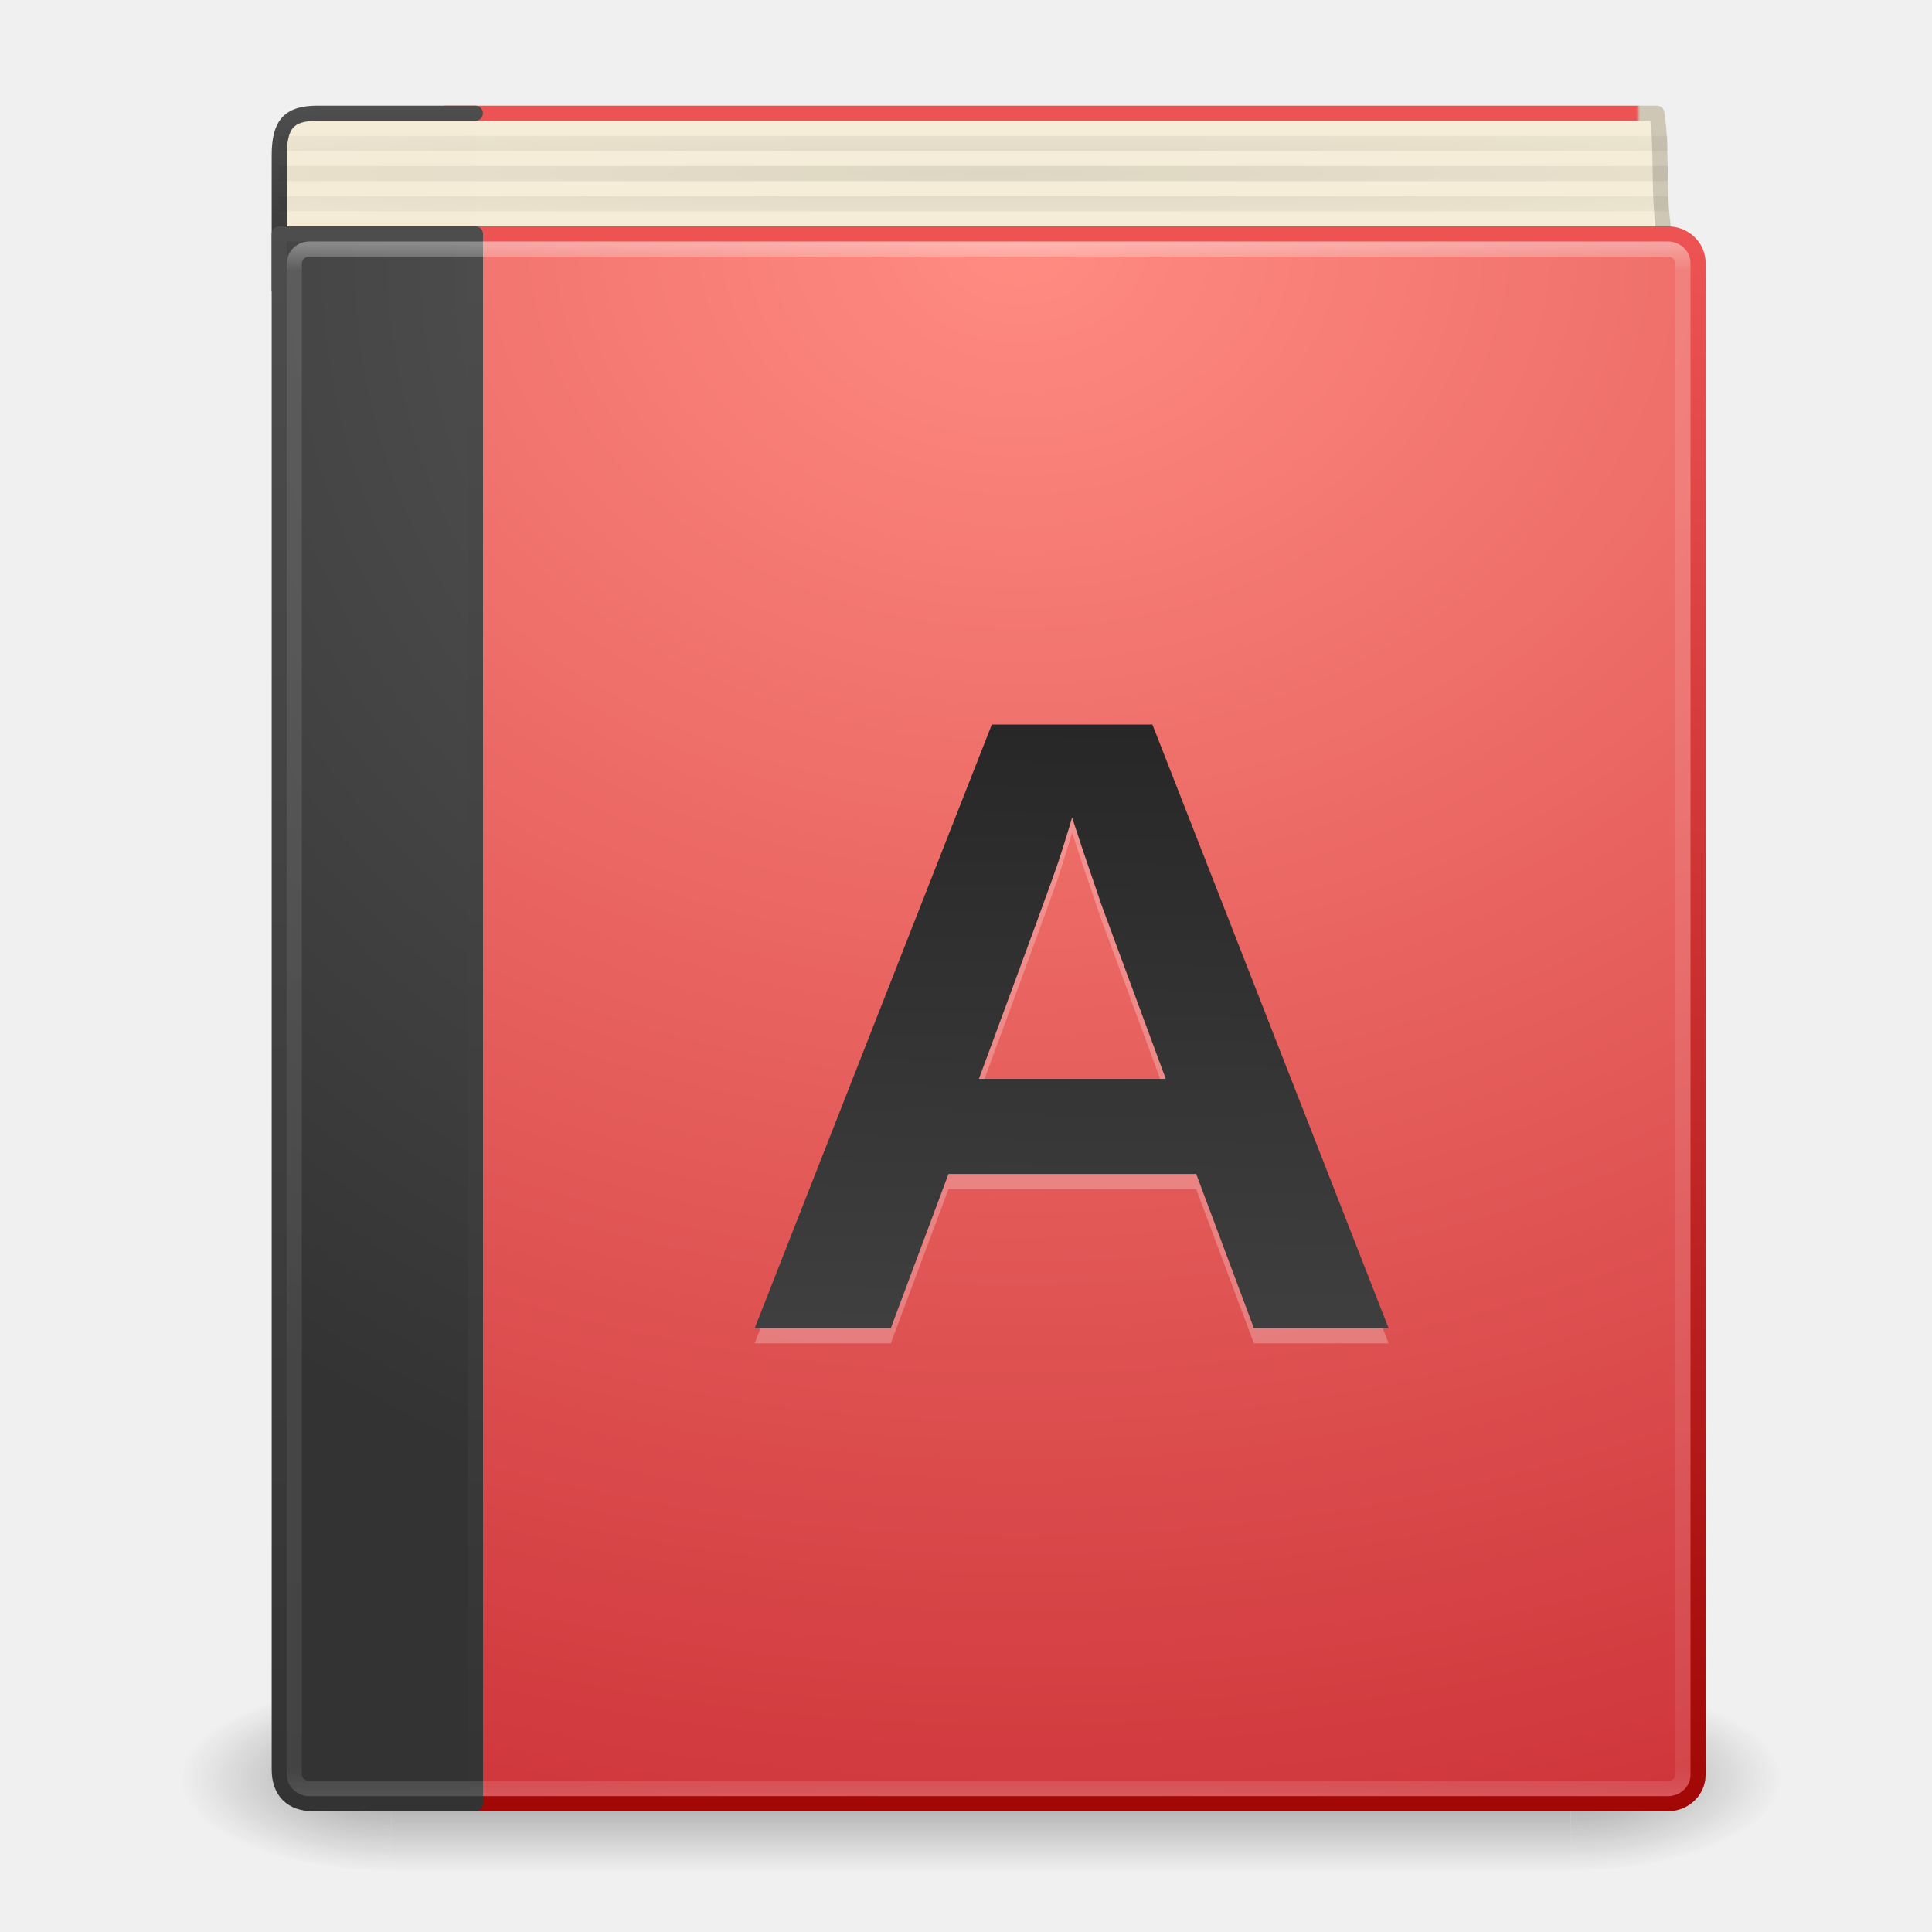
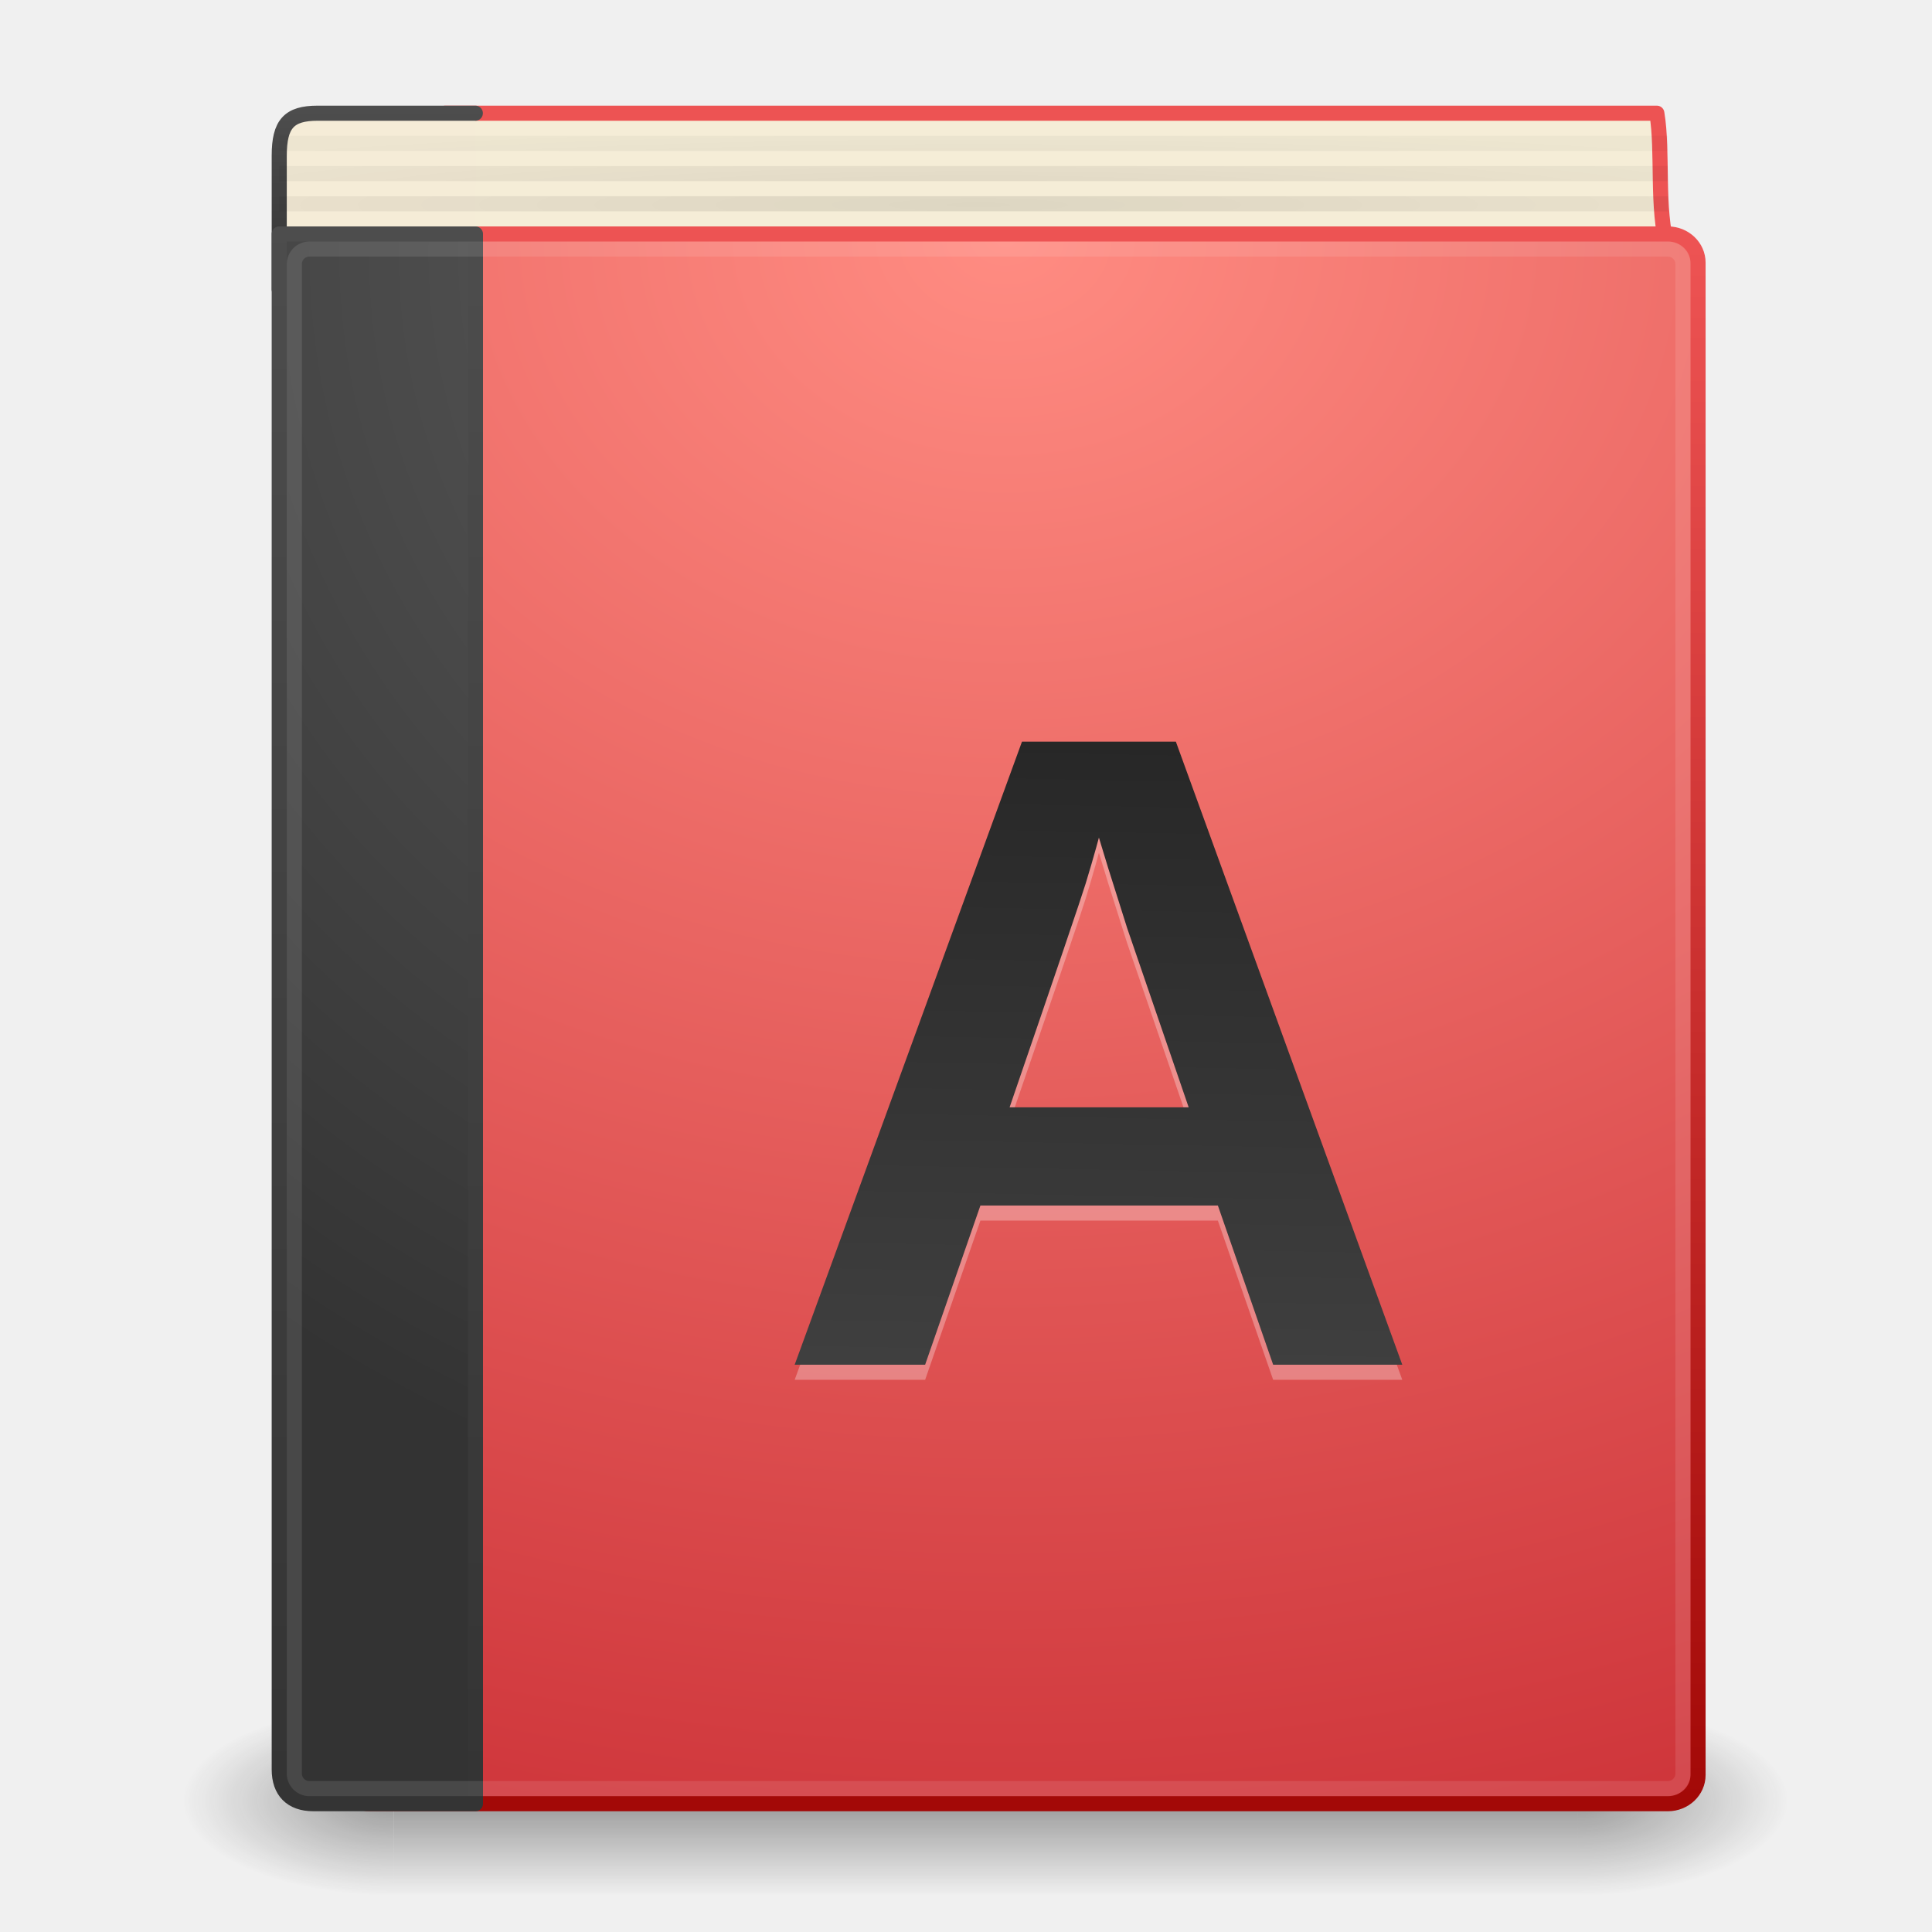
- <svg xmlns="http://www.w3.org/2000/svg" xmlns:xlink="http://www.w3.org/1999/xlink" width="128" height="128" viewBox="0 0 128 128" id="svg2" version="1.1">
-   <defs id="defs4">
-     <linearGradient id="linearGradient4247">
-       <stop id="stop4249" style="stop-color:#333333;stop-opacity:1" offset="0" />
-       <stop id="stop4251" style="stop-color:#4d4d4d;stop-opacity:1" offset="1" />
+ <svg xmlns="http://www.w3.org/2000/svg" xmlns:xlink="http://www.w3.org/1999/xlink" width="128" height="128">
+   <defs>
+     <linearGradient id="g">
+       <stop offset="0" stop-color="#333" />
+       <stop offset="1" stop-color="#4d4d4d" />
    </linearGradient>
-     <linearGradient id="linearGradient4241">
-       <stop id="stop4243" style="stop-color:#333333;stop-opacity:1" offset="0" />
-       <stop id="stop4245" style="stop-color:#4d4d4d;stop-opacity:1" offset="1" />
+     <linearGradient id="d">
+       <stop offset="0" stop-color="#333" />
+       <stop offset="1" stop-color="#4d4d4d" />
    </linearGradient>
-     <linearGradient id="linearGradient4231">
-       <stop id="stop4233" style="stop-color:#666666;stop-opacity:1" offset="0" />
-       <stop id="stop4235" style="stop-color:#4d4d4d;stop-opacity:1" offset="0.262" />
-       <stop id="stop4237" style="stop-color:#333333;stop-opacity:1" offset="0.705" />
-       <stop id="stop4239" style="stop-color:#333333;stop-opacity:1" offset="1" />
+     <linearGradient id="c">
+       <stop offset="0" stop-color="#666" />
+       <stop offset=".3" stop-color="#4d4d4d" />
+       <stop offset=".7" stop-color="#333" />
+       <stop offset="1" stop-color="#333" />
    </linearGradient>
-     <linearGradient id="linearGradient4225">
-       <stop offset="0" style="stop-color:#000000;stop-opacity:1" id="stop4227" />
-       <stop offset="1" style="stop-color:#000000;stop-opacity:0.296" id="stop4229" />
+     <linearGradient id="a">
+       <stop offset="0" />
+       <stop offset="1" stop-opacity=".3" />
    </linearGradient>
-     <radialGradient gradientTransform="matrix(1.31885,0,0,0.08199654,-18.9354,2.075861)" gradientUnits="userSpaceOnUse" xlink:href="#linearGradient4225" id="radialGradient3231" fy="114.831" fx="64.389" r="52.5" cy="114.831" cx="64.389" />
-     <linearGradient id="linearGradient3707-319-631-407-324-616-674-812-821-107-178-392-400-6-7-4">
-       <stop offset="0" style="stop-color:#272727;stop-opacity:1" id="stop5440-4-4-7" />
-       <stop offset="1" style="stop-color:#454545;stop-opacity:1" id="stop5442-3-5-4" />
+     <radialGradient id="v" cx="64.4" cy="114.8" r="52.5" gradientTransform="matrix(1.3 0 0 .1 -18.9 2.1)" gradientUnits="userSpaceOnUse" xlink:href="#a" fy="114.8" fx="64.4" />
+     <linearGradient id="k">
+       <stop offset="0" stop-color="#272727" />
+       <stop offset="1" stop-color="#454545" />
    </linearGradient>
-     <linearGradient gradientTransform="matrix(2.486486,0,0,2.756757,5.824331,1.337863)" gradientUnits="userSpaceOnUse" xlink:href="#linearGradient3731" id="linearGradient3142" y2="43" x2="24" y1="5" x1="24" />
-     <linearGradient id="linearGradient3731">
-       <stop offset="0" style="stop-color:#ffffff;stop-opacity:1" id="stop3733" />
-       <stop offset="0.027" style="stop-color:#ffffff;stop-opacity:0.235" id="stop3735" />
-       <stop offset="0.974" style="stop-color:#ffffff;stop-opacity:0.157" id="stop3737" />
-       <stop offset="1" style="stop-color:#ffffff;stop-opacity:0.392" id="stop3739" />
+     <linearGradient id="u" x1="24" x2="24" y1="5" y2="43" gradientTransform="matrix(2.5 0 0 2.8 5.8 1.3)" gradientUnits="userSpaceOnUse" xlink:href="#b" />
+     <linearGradient id="b">
+       <stop offset="0" stop-color="#fff" />
+       <stop offset="0" stop-color="#fff" stop-opacity=".2" />
+       <stop offset="1" stop-color="#fff" stop-opacity=".2" />
+       <stop offset="1" stop-color="#fff" stop-opacity=".4" />
    </linearGradient>
-     <radialGradient gradientTransform="matrix(5.0514012e-8,6.231973,-6.427867,-1.1481674e-7,123.5143,-29.65947)" gradientUnits="userSpaceOnUse" xlink:href="#linearGradient4231" id="radialGradient3145" fy="8.45" fx="7.496" r="20" cy="8.45" cx="7.496" />
-     <linearGradient gradientTransform="matrix(2.6,0,0,2.666667,6.800003,3.500001)" gradientUnits="userSpaceOnUse" xlink:href="#linearGradient4241" id="linearGradient3147" y2="3.899" x2="24" y1="44" x1="24" />
-     <radialGradient gradientTransform="matrix(0,2.800404,-3.523198,0,-90.89098,-167.1424)" gradientUnits="userSpaceOnUse" xlink:href="#linearGradient8967" id="radialGradient3831" fy="-44.957" fx="65.341" r="45.659" cy="-44.957" cx="65.341" />
-     <linearGradient id="linearGradient8967">
-       <stop offset="0" style="stop-color:#ff8c82;stop-opacity:1" id="stop8969" />
-       <stop offset="1" style="stop-color:#c6262e;stop-opacity:1" id="stop8971" />
+     <radialGradient id="s" cx="7.5" cy="8.4" r="20" gradientTransform="matrix(0 6.2 -6.4 0 123.5 -29.7)" gradientUnits="userSpaceOnUse" xlink:href="#c" fy="8.4" fx="7.5" />
+     <linearGradient id="t" x1="24" x2="24" y1="44" y2="3.9" gradientTransform="matrix(2.6 0 0 2.7 6.8 3.5)" gradientUnits="userSpaceOnUse" xlink:href="#d" />
+     <radialGradient id="q" cx="65.3" cy="-45" r="45.7" gradientTransform="matrix(0 2.8 -3.5 0 -90.9 -167.1)" gradientUnits="userSpaceOnUse" xlink:href="#e" fy="-45" fx="65.3" />
+     <linearGradient id="e">
+       <stop offset="0" stop-color="#ff8c82" />
+       <stop offset="1" stop-color="#c6262e" />
    </linearGradient>
-     <linearGradient gradientTransform="matrix(1.856046,0,0,1.870659,8.106532,6.277914)" gradientUnits="userSpaceOnUse" xlink:href="#linearGradient3319" id="linearGradient3153" y2="60.888" x2="31.939" y1="5.222" x1="31.939" />
-     <linearGradient id="linearGradient3319">
-       <stop offset="0" style="stop-color:#ed5353;stop-opacity:1" id="stop3321" />
-       <stop offset="1" style="stop-color:#a10705;stop-opacity:1" id="stop3323" />
+     <linearGradient id="r" x1="31.9" x2="31.9" y1="5.2" y2="60.9" gradientTransform="matrix(1.9 0 0 1.9 8.1 6.3)" gradientUnits="userSpaceOnUse" xlink:href="#f" />
+     <linearGradient id="f">
+       <stop offset="0" stop-color="#ed5353" />
+       <stop offset="1" stop-color="#a10705" />
    </linearGradient>
-     <linearGradient gradientTransform="matrix(2.598576,0,0,0.3076898,6.806408,6.115446)" gradientUnits="userSpaceOnUse" xlink:href="#linearGradient4247" id="linearGradient3158" y2="3.899" x2="24" y1="44" x1="24" />
-     <linearGradient gradientTransform="matrix(1.90131,0,0,2.018872,7.81161,6.009403)" gradientUnits="userSpaceOnUse" xlink:href="#linearGradient4652" id="linearGradient4335" y2="0.065" x2="54.887" y1="0.065" x1="5.212" />
-     <linearGradient id="linearGradient4652">
-       <stop offset="0" style="stop-color:#ed5353;stop-opacity:1" id="stop4654" />
-       <stop offset="0.96" style="stop-color:#ed5353;stop-opacity:1" id="stop4656" />
-       <stop offset="0.963" style="stop-color:#cec7b6;stop-opacity:1" id="stop4658" />
-       <stop offset="1" style="stop-color:#cec7b6;stop-opacity:1" id="stop4660" />
+     <linearGradient id="p" x1="24" x2="24" y1="44" y2="3.9" gradientTransform="matrix(2.6 0 0 .3 6.8 6.1)" gradientUnits="userSpaceOnUse" xlink:href="#g" />
+     <linearGradient id="o" x1="5.2" x2="54.9" y1=".1" y2=".1" gradientTransform="matrix(1.9 0 0 2 7.8 6)" gradientUnits="userSpaceOnUse" xlink:href="#h" />
+     <linearGradient id="h">
+       <stop offset="0" stop-color="#ed5353" />
+       <stop offset="1" stop-color="#ed5353" />
+       <stop offset="1" stop-color="#cec7b6" />
+       <stop offset="1" stop-color="#cec7b6" />
    </linearGradient>
-     <radialGradient gradientTransform="matrix(2.003784,0,0,1.4,27.98813,-17.4)" gradientUnits="userSpaceOnUse" xlink:href="#linearGradient3688-166-749" id="radialGradient2455" fy="43.5" fx="4.993" r="2.5" cy="43.5" cx="4.993" />
-     <linearGradient id="linearGradient3688-166-749">
-       <stop offset="0" style="stop-color:#181818;stop-opacity:1" id="stop2883" />
-       <stop offset="1" style="stop-color:#181818;stop-opacity:0" id="stop2885" />
+     <radialGradient id="l" cx="5" cy="43.5" r="2.5" gradientTransform="matrix(2 0 0 1.4 28 -17.4)" gradientUnits="userSpaceOnUse" xlink:href="#i" fy="43.5" fx="5" />
+     <linearGradient id="i">
+       <stop offset="0" stop-color="#181818" />
+       <stop offset="1" stop-color="#181818" stop-opacity="0" />
    </linearGradient>
-     <radialGradient gradientTransform="matrix(2.003784,0,0,1.4,-20.01187,-104.4)" gradientUnits="userSpaceOnUse" xlink:href="#linearGradient3688-166-749" id="radialGradient2457" fy="43.5" fx="4.993" r="2.5" cy="43.5" cx="4.993" />
-     <linearGradient gradientUnits="userSpaceOnUse" xlink:href="#linearGradient3702-501-757" id="linearGradient2459" y2="39.999" x2="25.058" y1="47.028" x1="25.058" />
-     <linearGradient id="linearGradient3702-501-757">
-       <stop offset="0" style="stop-color:#181818;stop-opacity:0" id="stop2895" />
-       <stop offset="0.5" style="stop-color:#181818;stop-opacity:1" id="stop2897" />
-       <stop offset="1" style="stop-color:#181818;stop-opacity:0" id="stop2899" />
+     <radialGradient id="m" cx="5" cy="43.5" r="2.5" gradientTransform="matrix(2 0 0 1.4 -20 -104.4)" gradientUnits="userSpaceOnUse" xlink:href="#i" fy="43.5" fx="5" />
+     <linearGradient id="n" x1="25.1" x2="25.1" y1="47" y2="40" gradientUnits="userSpaceOnUse" xlink:href="#j" />
+     <linearGradient id="j">
+       <stop offset="0" stop-color="#181818" stop-opacity="0" />
+       <stop offset=".5" stop-color="#181818" />
+       <stop offset="1" stop-color="#181818" stop-opacity="0" />
    </linearGradient>
-     <linearGradient xlink:href="#linearGradient3707-319-631-407-324-616-674-812-821-107-178-392-400-6-7-4" id="linearGradient4254" x1="-41.023" y1="37.636" x2="-41.981" y2="89.235" gradientUnits="userSpaceOnUse" />
+     <linearGradient id="w" x1="-41" x2="-42" y1="37.6" y2="89.2" xlink:href="#k" gradientUnits="userSpaceOnUse" />
  </defs>
-   <g transform="matrix(2.649999,0,0,1.373112,1.399999,59.46379)" id="g2036" style="display:inline">
-     <g transform="matrix(1.052632,0,0,1.285713,-1.263158,-13.42854)" id="g3712" style="opacity:0.4">
-       <rect width="5" height="7" x="38" y="40" id="rect2801" style="fill:url(#radialGradient2455);fill-opacity:1;stroke:none" />
-       <rect width="5" height="7" x="-10" y="-47" transform="scale(-1,-1)" id="rect3696" style="fill:url(#radialGradient2457);fill-opacity:1;stroke:none" />
-       <rect width="28" height="7" x="10" y="40" id="rect3700" style="fill:url(#linearGradient2459);fill-opacity:1;stroke:none" />
-     </g>
+   <g opacity=".4">
+     <path fill="url(#l)" d="M38 40H43V47H38z" transform="matrix(2.8 0 0 1.8 -1.9 41)" />
+     <path fill="url(#m)" d="M-10 -47H-5V-40H-10z" transform="matrix(-2.8 0 0 -1.8 -1.9 41)" />
+     <path fill="url(#n)" d="M10 40H38V47H10z" transform="matrix(2.8 0 0 1.8 -1.9 41)" />
  </g>
-   <path d="m 110.498,16.493 c -0.784,-2.678 -0.295,-6.439 -0.728,-8.993 l -80.269,0 0.474,8.106" id="path2723" style="display:inline;fill:#f5edd7;fill-opacity:1;stroke:url(#linearGradient4335);stroke-width:1;stroke-linecap:round;stroke-linejoin:round;stroke-miterlimit:0;stroke-dasharray:none;stroke-dashoffset:0;stroke-opacity:1" />
-   <path d="m 31.493,19.5 -10.394,0 c -1.483,0 -2.599,-0.127 -2.599,-0.293 l 0,-8.886 c 0,-2.112 0.644,-2.821 2.545,-2.821 l 10.447,0" id="rect5505-21-3-9" style="color:#000000;display:inline;overflow:visible;visibility:visible;fill:#f5ecd7;fill-opacity:1;fill-rule:nonzero;stroke:url(#linearGradient3158);stroke-width:1;stroke-linecap:round;stroke-linejoin:round;stroke-miterlimit:4;stroke-dasharray:none;stroke-dashoffset:0;stroke-opacity:1;marker:none;enable-background:accumulate" />
-   <rect width="90" height="104" rx="1.993" ry="1.909" x="22.5" y="15.5" id="rect2719" style="display:inline;fill:url(#radialGradient3831);fill-opacity:1;stroke:url(#linearGradient3153);stroke-width:1;stroke-linecap:round;stroke-linejoin:round;stroke-miterlimit:0;stroke-dasharray:none;stroke-dashoffset:0;stroke-opacity:1" />
-   <path d="m 31.5,15.5 c 0,0 0,72.316 0,104 l -10.729,0 c -1.484,0 -2.271,-0.835 -2.271,-2.271 l 0,-101.729 z" id="rect5505-21-3" style="color:#000000;display:inline;overflow:visible;visibility:visible;fill:url(#radialGradient3145);fill-opacity:1;fill-rule:nonzero;stroke:url(#linearGradient3147);stroke-width:1;stroke-linecap:round;stroke-linejoin:round;stroke-miterlimit:4;stroke-dasharray:none;stroke-dashoffset:0;stroke-opacity:1;marker:none;enable-background:accumulate" />
-   <rect width="92" height="102" rx="1.011" ry="0.953" x="19.5" y="16.5" id="rect6741-0" style="opacity:0.5;fill:none;stroke:url(#linearGradient3142);stroke-width:1;stroke-linecap:round;stroke-linejoin:round;stroke-miterlimit:4;stroke-dasharray:none;stroke-dashoffset:0;stroke-opacity:1" />
-   <path d="m 19,9.5 91,0 m -91,2 91,0 M 19,13.5 l 91,0" id="path3262" style="opacity:0.1;fill:none;stroke:url(#radialGradient3231);stroke-width:1;stroke-linecap:square;stroke-linejoin:miter;stroke-miterlimit:4;stroke-dasharray:none;stroke-opacity:1" />
-   <g style="font-style:normal;font-weight:normal;font-size:35px;line-height:125%;font-family:sans-serif;letter-spacing:0px;word-spacing:0px;fill:#ffffff;fill-opacity:0.257;stroke:none;stroke-width:1px;stroke-linecap:butt;stroke-linejoin:miter;stroke-opacity:1" id="text4702-3" transform="matrix(1.043377,0,0,0.9690087,113.8024,12.53043)">
-     <path d="m -29.451,78.915 -3.662,-10.547 -15.732,0 -3.662,10.547 -8.643,0 15.059,-41.279 10.195,0 15,41.279 -8.555,0 z m -11.543,-34.922 -0.176,0.645 q -0.293,1.055 -0.703,2.402 -0.41,1.348 -5.039,14.824 l 11.865,0 -4.072,-11.865 -1.26,-3.984 -0.615,-2.021 z" style="font-style:normal;font-variant:normal;font-weight:bold;font-stretch:normal;font-size:60px;font-family:sans-serif;-inkscape-font-specification:'sans-serif Bold';fill:#ffffff;fill-opacity:0.257" id="path4707-6" />
-   </g>
-   <g style="font-style:normal;font-weight:normal;font-size:35px;line-height:125%;font-family:sans-serif;letter-spacing:0px;word-spacing:0px;fill:url(#linearGradient4254);fill-opacity:1;stroke:none;stroke-width:1px;stroke-linecap:butt;stroke-linejoin:miter;stroke-opacity:1" id="text4702" transform="matrix(1.043377,0,0,0.9690087,113.8024,11.53043)">
-     <path d="m -29.451,78.915 -3.662,-10.547 -15.732,0 -3.662,10.547 -8.643,0 15.059,-41.279 10.195,0 15,41.279 -8.555,0 z m -11.543,-34.922 -0.176,0.645 q -0.293,1.055 -0.703,2.402 -0.41,1.348 -5.039,14.824 l 11.865,0 -4.072,-11.865 -1.26,-3.984 -0.615,-2.021 z" style="font-style:normal;font-variant:normal;font-weight:bold;font-stretch:normal;font-size:60px;font-family:sans-serif;-inkscape-font-specification:'sans-serif Bold';fill:url(#linearGradient4254);fill-opacity:1.0" id="path4707" />
-   </g>
+   <path fill="#f5edd7" stroke="url(#o)" stroke-miterlimit="0" d="m 110.498,16.493 c -0.784,-2.678 -0.295,-6.439 -0.728,-8.993 l -80.269,0 0.474,8.106" stroke-linecap="round" stroke-linejoin="round" />
+   <path fill="#f5ecd7" stroke="url(#p)" d="m 31.493,19.5 -10.394,0 c -1.483,0 -2.599,-0.127 -2.599,-0.293 l 0,-8.886 c 0,-2.112 0.644,-2.821 2.545,-2.821 l 10.447,0" color="#000" overflow="visible" stroke-linecap="round" stroke-linejoin="round" />
+   <rect width="90" height="104" x="22.5" y="15.5" fill="url(#q)" stroke="url(#r)" stroke-miterlimit="0" ry="1.9" rx="2" stroke-linecap="round" stroke-linejoin="round" />
+   <path fill="url(#s)" stroke="url(#t)" d="m 31.5,15.5 c 0,0 0,72.316 0,104 l -10.729,0 c -1.484,0 -2.271,-0.835 -2.271,-2.271 l 0,-101.729 z" color="#000" overflow="visible" stroke-linecap="round" stroke-linejoin="round" />
+   <rect width="92" height="102" x="19.5" y="16.5" fill="none" stroke="url(#u)" ry="1" rx="1" opacity=".5" stroke-linecap="round" stroke-linejoin="round" />
+   <path fill="none" stroke="url(#v)" d="m 19,9.5 91,0 m -91,2 91,0 M 19,13.5 l 91,0" opacity=".1" stroke-linecap="square" />
+   <path fill="#fff" fill-opacity=".3" d="m -29.451,78.915 -3.662,-10.547 -15.732,0 -3.662,10.547 -8.643,0 15.059,-41.279 10.195,0 15,41.279 -8.555,0 z m -11.543,-34.922 -0.176,0.645 q -0.293,1.055 -0.703,2.402 -0.41,1.348 -5.039,14.824 l 11.865,0 -4.072,-11.865 -1.26,-3.984 -0.615,-2.021 z" style="-inkscape-font-specification:'sans-serif Bold'" font-weight="bold" font-size="60" transform="translate(113.8 12.5)" font-family="sans-serif" letter-spacing="0" word-spacing="0" />
+   <path fill="url(#w)" d="m -29.451,78.915 -3.662,-10.547 -15.732,0 -3.662,10.547 -8.643,0 15.059,-41.279 10.195,0 15,41.279 -8.555,0 z m -11.543,-34.922 -0.176,0.645 q -0.293,1.055 -0.703,2.402 -0.41,1.348 -5.039,14.824 l 11.865,0 -4.072,-11.865 -1.26,-3.984 -0.615,-2.021 z" style="-inkscape-font-specification:'sans-serif Bold'" font-weight="bold" font-size="60" transform="translate(113.8 11.5)" font-family="sans-serif" letter-spacing="0" word-spacing="0" />
</svg>
